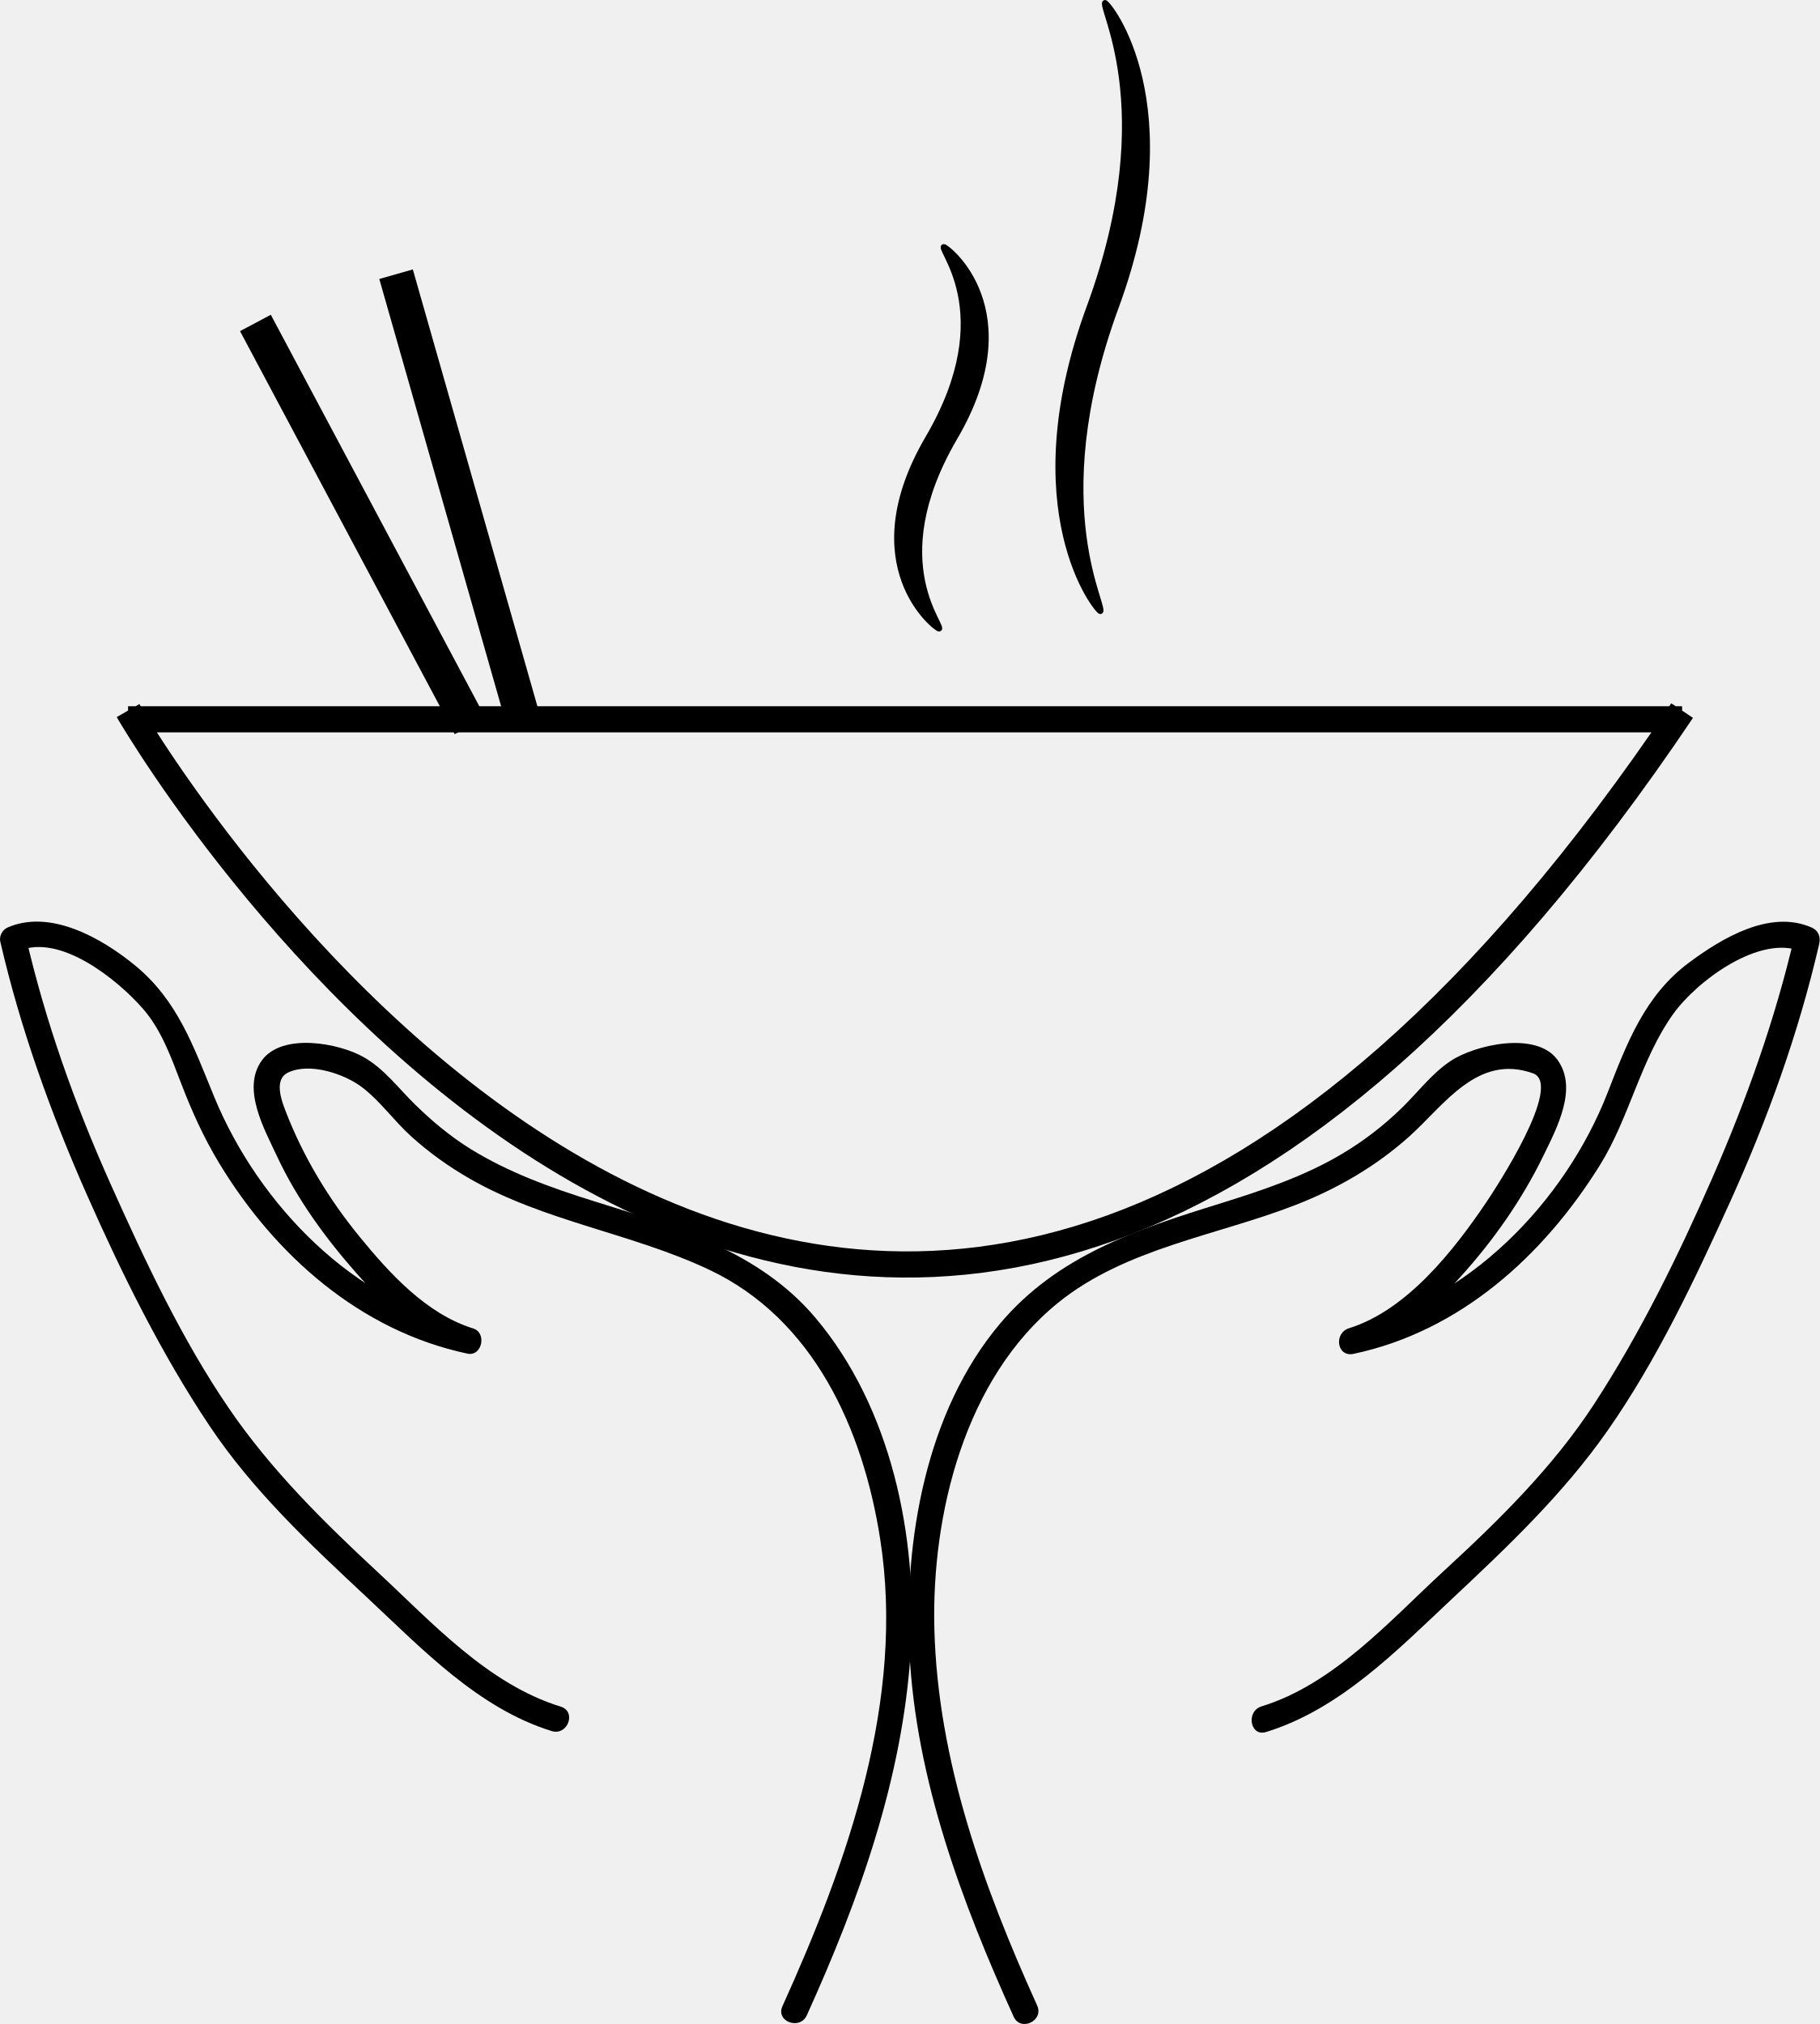
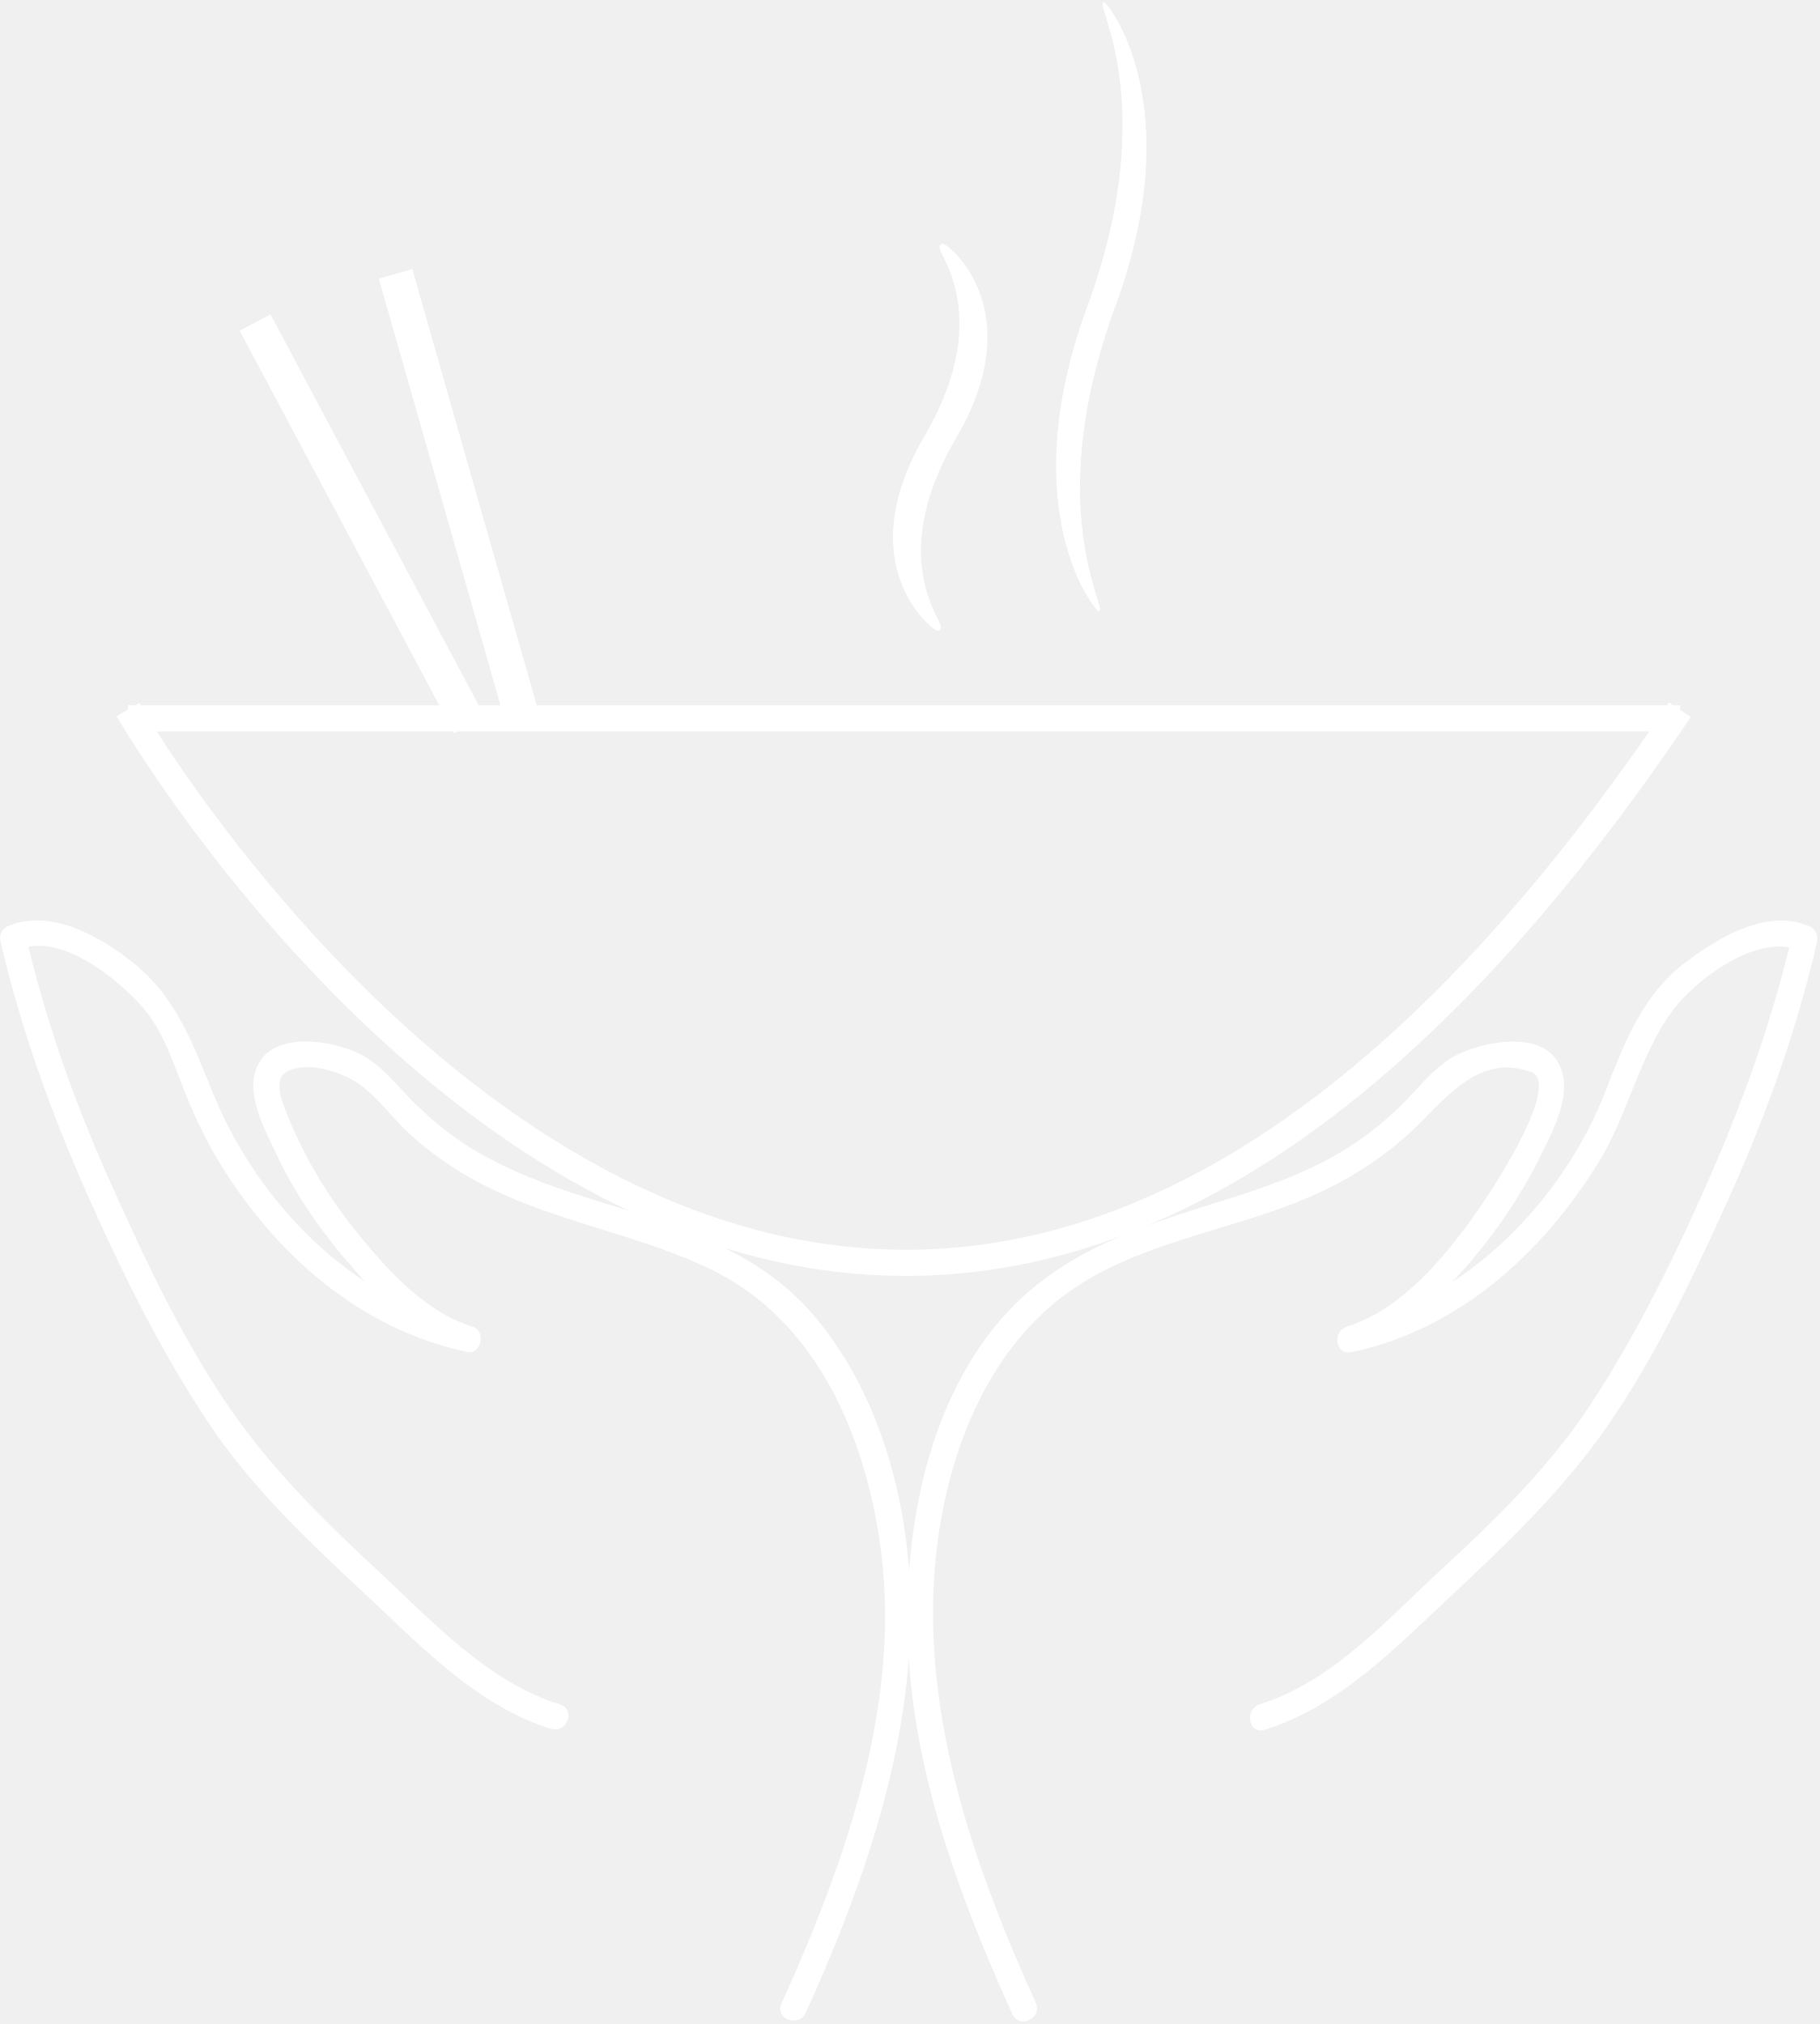
- <svg xmlns="http://www.w3.org/2000/svg" width="417.515" height="464.398" overflow="visible">
-   <path fill="none" stroke="#000" stroke-width="8" d="M58.603 74.097l49.251 92.472M90.875 62.915l29.023 101.781" />
-   <path fill="none" d="M127.625 394.383c-15.924-4.566-31.848-21.313-44.311-32.729-16.617-15.223-29.771-28.922-40.849-49.473C25.847 282.499 10.615 249.008 3 215.519c9.001-4.567 24.925 6.089 31.156 12.939 9 9.894 10.385 24.356 18.001 35.772 13.155 22.072 32.541 38.818 55.389 43.385-15.924-4.566-35.31-29.685-42.234-45.668-6.231-12.939-6.923-21.311 9.693-19.027 10.385 1.521 12.462 7.61 20.078 14.461 31.849 30.445 77.545 15.982 99.7 62.412 22.848 47.189 7.616 97.424-12.462 141.568" />
-   <path d="M128.661 391.583c-16.741-5.161-29.522-19.29-41.994-30.868-12.479-11.586-24.47-23.42-34.117-37.537-10.857-15.888-19.328-33.994-27.177-51.513C17.194 253.413 10.45 234.5 5.938 215l-1.658 3.215c9.492-4.164 22.824 6.658 28.604 13.336 4.153 4.797 6.411 11.116 8.651 16.956 2.476 6.453 5.175 12.459 8.755 18.377 12.779 21.125 32.387 38.501 56.973 43.703 3.331.705 4.509-4.775 1.318-5.771-10.766-3.358-19.158-12.594-26.083-21.062-7.07-8.645-12.944-18.361-16.96-28.795-1.008-2.619-2.727-7.309.574-8.876 4.974-2.364 12.899.308 16.915 3.349 4.187 3.171 7.412 7.784 11.324 11.312 4.128 3.724 8.59 6.921 13.409 9.689 17.157 9.856 37.17 12.501 54.945 20.895 24.044 11.354 35.311 36.633 39.242 61.761 5.773 36.901-7.43 74.115-22.426 107.237-1.592 3.518 4.022 5.555 5.599 2.072 11.967-26.435 21.969-54.241 23.828-83.426 1.679-26.356-4.468-56.027-21.86-76.619-13.028-15.423-32.467-21.003-50.985-26.797-9.752-3.053-19.381-6.521-28.112-11.915-4.703-2.905-8.931-6.459-12.868-10.324-3.82-3.75-6.955-8.063-11.68-10.761-5.673-3.237-18.675-5.665-23.353.737-4.74 6.487.61 15.863 3.455 21.979 4.541 9.762 11.108 18.776 18.201 26.82 6.681 7.576 14.924 15.253 24.764 18.323l1.318-5.771c-26.619-5.633-48.498-28.307-58.638-52.876-4.747-11.502-8.354-22.208-18.287-30.326-7.524-6.149-19.339-12.938-29.184-8.619-1.163.511-1.948 1.959-1.658 3.215 4.635 20.033 11.604 39.404 19.919 58.19 8.011 18.099 17.016 36.326 28.017 52.812 10.043 15.051 23.181 27.315 36.319 39.588 12.514 11.689 25.457 25.37 42.272 30.556 3.671 1.13 5.751-4.466 2.073-5.601z" />
-   <path fill="none" d="M289.97 394.465c15.926-4.566 31.85-21.311 44.313-32.727 16.615-15.225 29.771-28.924 40.85-49.474 16.617-29.684 31.848-63.173 39.463-96.663-9-4.566-24.924 6.09-31.156 12.939-9 9.895-10.385 24.355-18 35.772-13.156 22.073-32.541 38.817-55.389 43.385 15.924-4.567 35.309-29.685 42.232-45.668 6.232-12.938 6.924-21.312-9.691-19.028-10.387 1.522-12.463 7.611-20.08 14.461-31.848 30.445-77.545 15.984-99.699 62.412-22.849 47.189-7.616 97.424 12.463 141.568" />
-   <path d="M290.488 397.405c16.906-5.213 29.868-18.551 42.446-30.348 12.949-12.146 25.695-24.203 35.922-38.821 11.274-16.116 20.003-34.609 28.104-52.477 8.622-19.017 15.725-38.766 20.434-59.121.385-1.661-.129-3.119-1.763-3.836-9.576-4.199-20.651 2.522-28.149 8.105-10.078 7.503-14.193 18.413-18.6 29.735-9.828 25.259-32.304 48.393-59.351 54.116l1.037 5.879c9.775-3.051 17.711-10.135 24.47-17.601 7.597-8.392 14.167-17.731 19.114-27.928 3.028-6.24 7.973-15.398 3.185-21.953-4.872-6.67-18.964-3.396-24.467.258-4.324 2.872-7.458 7.093-11.132 10.698a73.194 73.194 0 01-13.826 10.646c-8.738 5.205-18.504 8.441-28.165 11.445-18.838 5.856-37.096 11.874-50.252 27.448-17.119 20.268-22.138 49.943-20.815 75.638 1.495 29.066 12.013 57.182 23.898 83.435 1.587 3.504 6.981.946 5.393-2.563-12.332-27.239-22.788-56.126-23.584-86.332-.696-26.453 6.995-57.625 28.412-74.938 15.498-12.528 36.427-15.384 54.536-22.444 9.563-3.729 18.492-8.905 26.127-15.791 7.953-7.172 15.594-18.916 28.267-14.389 7.11 2.539-8.596 26.462-10.734 29.63-7.451 11.037-18.188 24.718-31.463 28.86-3.554 1.109-2.83 6.697 1.037 5.879 24.439-5.173 43.558-22.494 56.484-43.24 6.856-11.002 9.349-24.266 16.883-34.784 5.368-7.495 19.969-18.446 29.623-14.212l-1.763-3.836c-4.438 19.176-11.049 37.712-18.925 55.73-7.757 17.747-16.507 35.585-27.091 51.832-9.465 14.527-21.817 26.645-34.506 38.325-12.436 11.448-25.171 25.939-41.823 31.072-3.627 1.123-2.635 7.015 1.037 5.883z" />
-   <path fill="none" stroke="#000" stroke-width="6" d="M29.383 163.04s.339.59 1.004 1.689c13.987 23.103 172.157 271.285 355.562-1.689M29.383 165.04h356.566" />
+ <svg xmlns="http://www.w3.org/2000/svg" width="100%" height="100%" viewBox="0 0 418 465" version="1.1" xml:space="preserve" style="fill-rule:evenodd;clip-rule:evenodd;">
+   <path d="M58.603,74.097L107.854,166.569" style="fill:none;fill-rule:nonzero;stroke:white;stroke-width:8px;" />
+   <path d="M90.875,62.915L119.898,164.696" style="fill:none;fill-rule:nonzero;stroke:white;stroke-width:8px;" />
  <g>
-     <path d="M219.194 100.448c-17.148 29.299-1.405 43.949-3.754 43.949-.838 0-19.771-14.65-2.621-43.949 17.148-29.299 1.404-43.948 3.753-43.948.838 0 19.772 14.648 2.622 43.948z" />
-     <path fill="none" stroke="#000" d="M219.194 100.448c-17.148 29.299-1.405 43.949-3.754 43.949-.838 0-19.771-14.65-2.621-43.949 17.148-29.299 1.404-43.948 3.753-43.948.838 0 19.772 14.648 2.622 43.948z" />
+     <g>
+       <g>
+         <path d="M127.625,394.383C111.701,389.817 95.777,373.07 83.314,361.654C66.697,346.431 53.543,332.732 42.465,312.181C25.847,282.499 10.615,249.008 3,215.519C12.001,210.952 27.925,221.608 34.156,228.458C43.156,238.352 44.541,252.814 52.157,264.23C65.312,286.302 84.698,303.048 107.546,307.615C91.622,303.049 72.236,277.93 65.312,261.947C59.081,249.008 58.389,240.636 75.005,242.92C85.39,244.441 87.467,250.53 95.083,257.381C126.932,287.826 172.628,273.363 194.783,319.793C217.631,366.982 202.399,417.217 182.321,461.361" style="fill:none;fill-rule:nonzero;" />
+         <path d="M128.661,391.583C111.92,386.422 99.139,372.293 86.667,360.715C74.188,349.129 62.197,337.295 52.55,323.178C41.693,307.29 33.222,289.184 25.373,271.665C17.194,253.413 10.45,234.5 5.938,215C5.385,216.072 4.833,217.144 4.28,218.215C13.772,214.051 27.104,224.873 32.884,231.551C37.037,236.348 39.295,242.667 41.535,248.507C44.011,254.96 46.71,260.966 50.29,266.884C63.069,288.009 82.677,305.385 107.263,310.587C110.594,311.292 111.772,305.812 108.581,304.816C97.815,301.458 89.423,292.222 82.498,283.754C75.428,275.109 69.554,265.393 65.538,254.959C64.53,252.34 62.811,247.65 66.112,246.083C71.086,243.719 79.011,246.391 83.027,249.432C87.214,252.603 90.439,257.216 94.351,260.744C98.479,264.468 102.941,267.665 107.76,270.433C124.917,280.289 144.93,282.934 162.705,291.328C186.749,302.682 198.016,327.961 201.947,353.089C207.72,389.99 194.517,427.204 179.521,460.326C177.929,463.844 183.543,465.881 185.12,462.398C197.087,435.963 207.089,408.157 208.948,378.972C210.627,352.616 204.48,322.945 187.088,302.353C174.06,286.93 154.621,281.35 136.103,275.556C126.351,272.503 116.722,269.035 107.991,263.641C103.288,260.736 99.06,257.182 95.123,253.317C91.303,249.567 88.168,245.254 83.443,242.556C77.77,239.319 64.768,236.891 60.09,243.293C55.35,249.78 60.7,259.156 63.545,265.272C68.086,275.034 74.653,284.048 81.746,292.092C88.427,299.668 96.67,307.345 106.51,310.415C106.949,308.491 107.388,306.567 107.828,304.644C81.209,299.011 59.33,276.337 49.19,251.768C44.443,240.266 40.836,229.56 30.903,221.442C23.379,215.293 11.564,208.504 1.719,212.823C0.556,213.334 -0.229,214.782 0.061,216.038C4.696,236.071 11.665,255.442 19.98,274.228C27.991,292.327 36.996,310.554 47.997,327.04C58.04,342.091 71.178,354.355 84.316,366.628C96.83,378.317 109.773,391.998 126.588,397.184C130.259,398.314 132.339,392.718 128.661,391.583Z" style="fill:white;fill-rule:nonzero;" />
+       </g>
+     </g>
+     <g>
+       <g>
+         <path d="M289.97,394.465C305.896,389.899 321.82,373.154 334.283,361.738C350.898,346.513 364.054,332.814 375.133,312.264C391.75,282.58 406.981,249.091 414.596,215.601C405.596,211.035 389.672,221.691 383.44,228.54C374.44,238.435 373.055,252.895 365.44,264.312C352.284,286.385 332.899,303.129 310.051,307.697C325.975,303.13 345.36,278.012 352.283,262.029C358.515,249.091 359.207,240.717 342.592,243.001C332.205,244.523 330.129,250.612 322.512,257.462C290.664,287.907 244.967,273.446 222.813,319.874C199.964,367.063 215.197,417.298 235.276,461.442" style="fill:none;fill-rule:nonzero;" />
+         <path d="M290.488,397.405C307.394,392.192 320.356,378.854 332.934,367.057C345.883,354.911 358.629,342.854 368.856,328.236C380.13,312.12 388.859,293.627 396.96,275.759C405.582,256.742 412.685,236.993 417.394,216.638C417.779,214.977 417.265,213.519 415.631,212.802C406.055,208.603 394.98,215.324 387.482,220.907C377.404,228.41 373.289,239.32 368.882,250.642C359.054,275.901 336.578,299.035 309.531,304.758C309.877,306.718 310.222,308.677 310.568,310.637C320.343,307.586 328.279,300.502 335.038,293.036C342.635,284.644 349.205,275.305 354.152,265.108C357.18,258.868 362.125,249.71 357.337,243.155C352.465,236.485 338.373,239.759 332.87,243.413C328.546,246.285 325.412,250.506 321.738,254.111C317.565,258.206 312.931,261.767 307.912,264.757C299.174,269.962 289.408,273.198 279.747,276.202C260.909,282.058 242.651,288.076 229.495,303.65C212.376,323.918 207.357,353.593 208.68,379.288C210.175,408.354 220.693,436.47 232.578,462.723C234.165,466.227 239.559,463.669 237.971,460.16C225.639,432.921 215.183,404.034 214.387,373.828C213.691,347.375 221.382,316.203 242.799,298.89C258.297,286.362 279.226,283.506 297.335,276.446C306.898,272.717 315.827,267.541 323.462,260.655C331.415,253.483 339.056,241.739 351.729,246.266C358.839,248.805 343.133,272.728 340.995,275.896C333.544,286.933 322.807,300.614 309.532,304.756C305.978,305.865 306.702,311.453 310.569,310.635C335.008,305.462 354.127,288.141 367.053,267.395C373.909,256.393 376.402,243.129 383.936,232.611C389.304,225.116 403.905,214.165 413.559,218.399C412.971,217.12 412.383,215.841 411.796,214.563C407.358,233.739 400.747,252.275 392.871,270.293C385.114,288.04 376.364,305.878 365.78,322.125C356.315,336.652 343.963,348.77 331.274,360.45C318.838,371.898 306.103,386.389 289.451,391.522C285.824,392.645 286.816,398.537 290.488,397.405Z" style="fill:white;fill-rule:nonzero;" />
+       </g>
+     </g>
+   </g>
+   <path d="M29.383,163.04C29.383,163.04 29.722,163.63 30.387,164.729C44.374,187.832 202.544,436.014 385.949,163.04" style="fill:none;fill-rule:nonzero;stroke:white;stroke-width:6px;" />
+   <path d="M29.383,165.04L385.949,165.04" style="fill-rule:nonzero;stroke:white;stroke-width:6px;" />
+   <g>
+     <path d="M219.194,100.448C202.046,129.747 217.789,144.397 215.44,144.397C214.602,144.397 195.669,129.747 212.819,100.448C229.967,71.149 214.223,56.5 216.572,56.5C217.41,56.5 236.344,71.148 219.194,100.448Z" style="fill:white;fill-rule:nonzero;" />
+     <path d="M219.194,100.448C202.046,129.747 217.789,144.397 215.44,144.397C214.602,144.397 195.669,129.747 212.819,100.448C229.967,71.149 214.223,56.5 216.572,56.5C217.41,56.5 236.344,71.148 219.194,100.448Z" style="fill:white;fill-rule:nonzero;stroke:white;stroke-width:1px;" />
  </g>
  <g>
-     <path d="M256.194 70.447c-17.149 46.633-1.404 69.95-3.754 69.95-.838 0-19.771-23.316-2.621-69.95C266.968 23.816 251.224.5 253.572.5c.839 0 19.771 23.316 2.622 69.947z" />
-     <path fill="none" stroke="#000" d="M256.194 70.447c-17.149 46.633-1.404 69.95-3.754 69.95-.838 0-19.771-23.316-2.621-69.95C266.968 23.816 251.224.5 253.572.5c.839 0 19.771 23.316 2.622 69.947z" />
+     <path d="M256.194,70.447C239.045,117.08 254.79,140.397 252.44,140.397C251.602,140.397 232.669,117.081 249.819,70.447C266.968,23.816 251.224,0.5 253.572,0.5C254.411,0.5 273.343,23.816 256.194,70.447Z" style="fill:white;fill-rule:nonzero;" />
+     <path d="M256.194,70.447C239.045,117.08 254.79,140.397 252.44,140.397C251.602,140.397 232.669,117.081 249.819,70.447C266.968,23.816 251.224,0.5 253.572,0.5C254.411,0.5 273.343,23.816 256.194,70.447Z" style="fill:white;fill-rule:nonzero;" />
  </g>
</svg>
